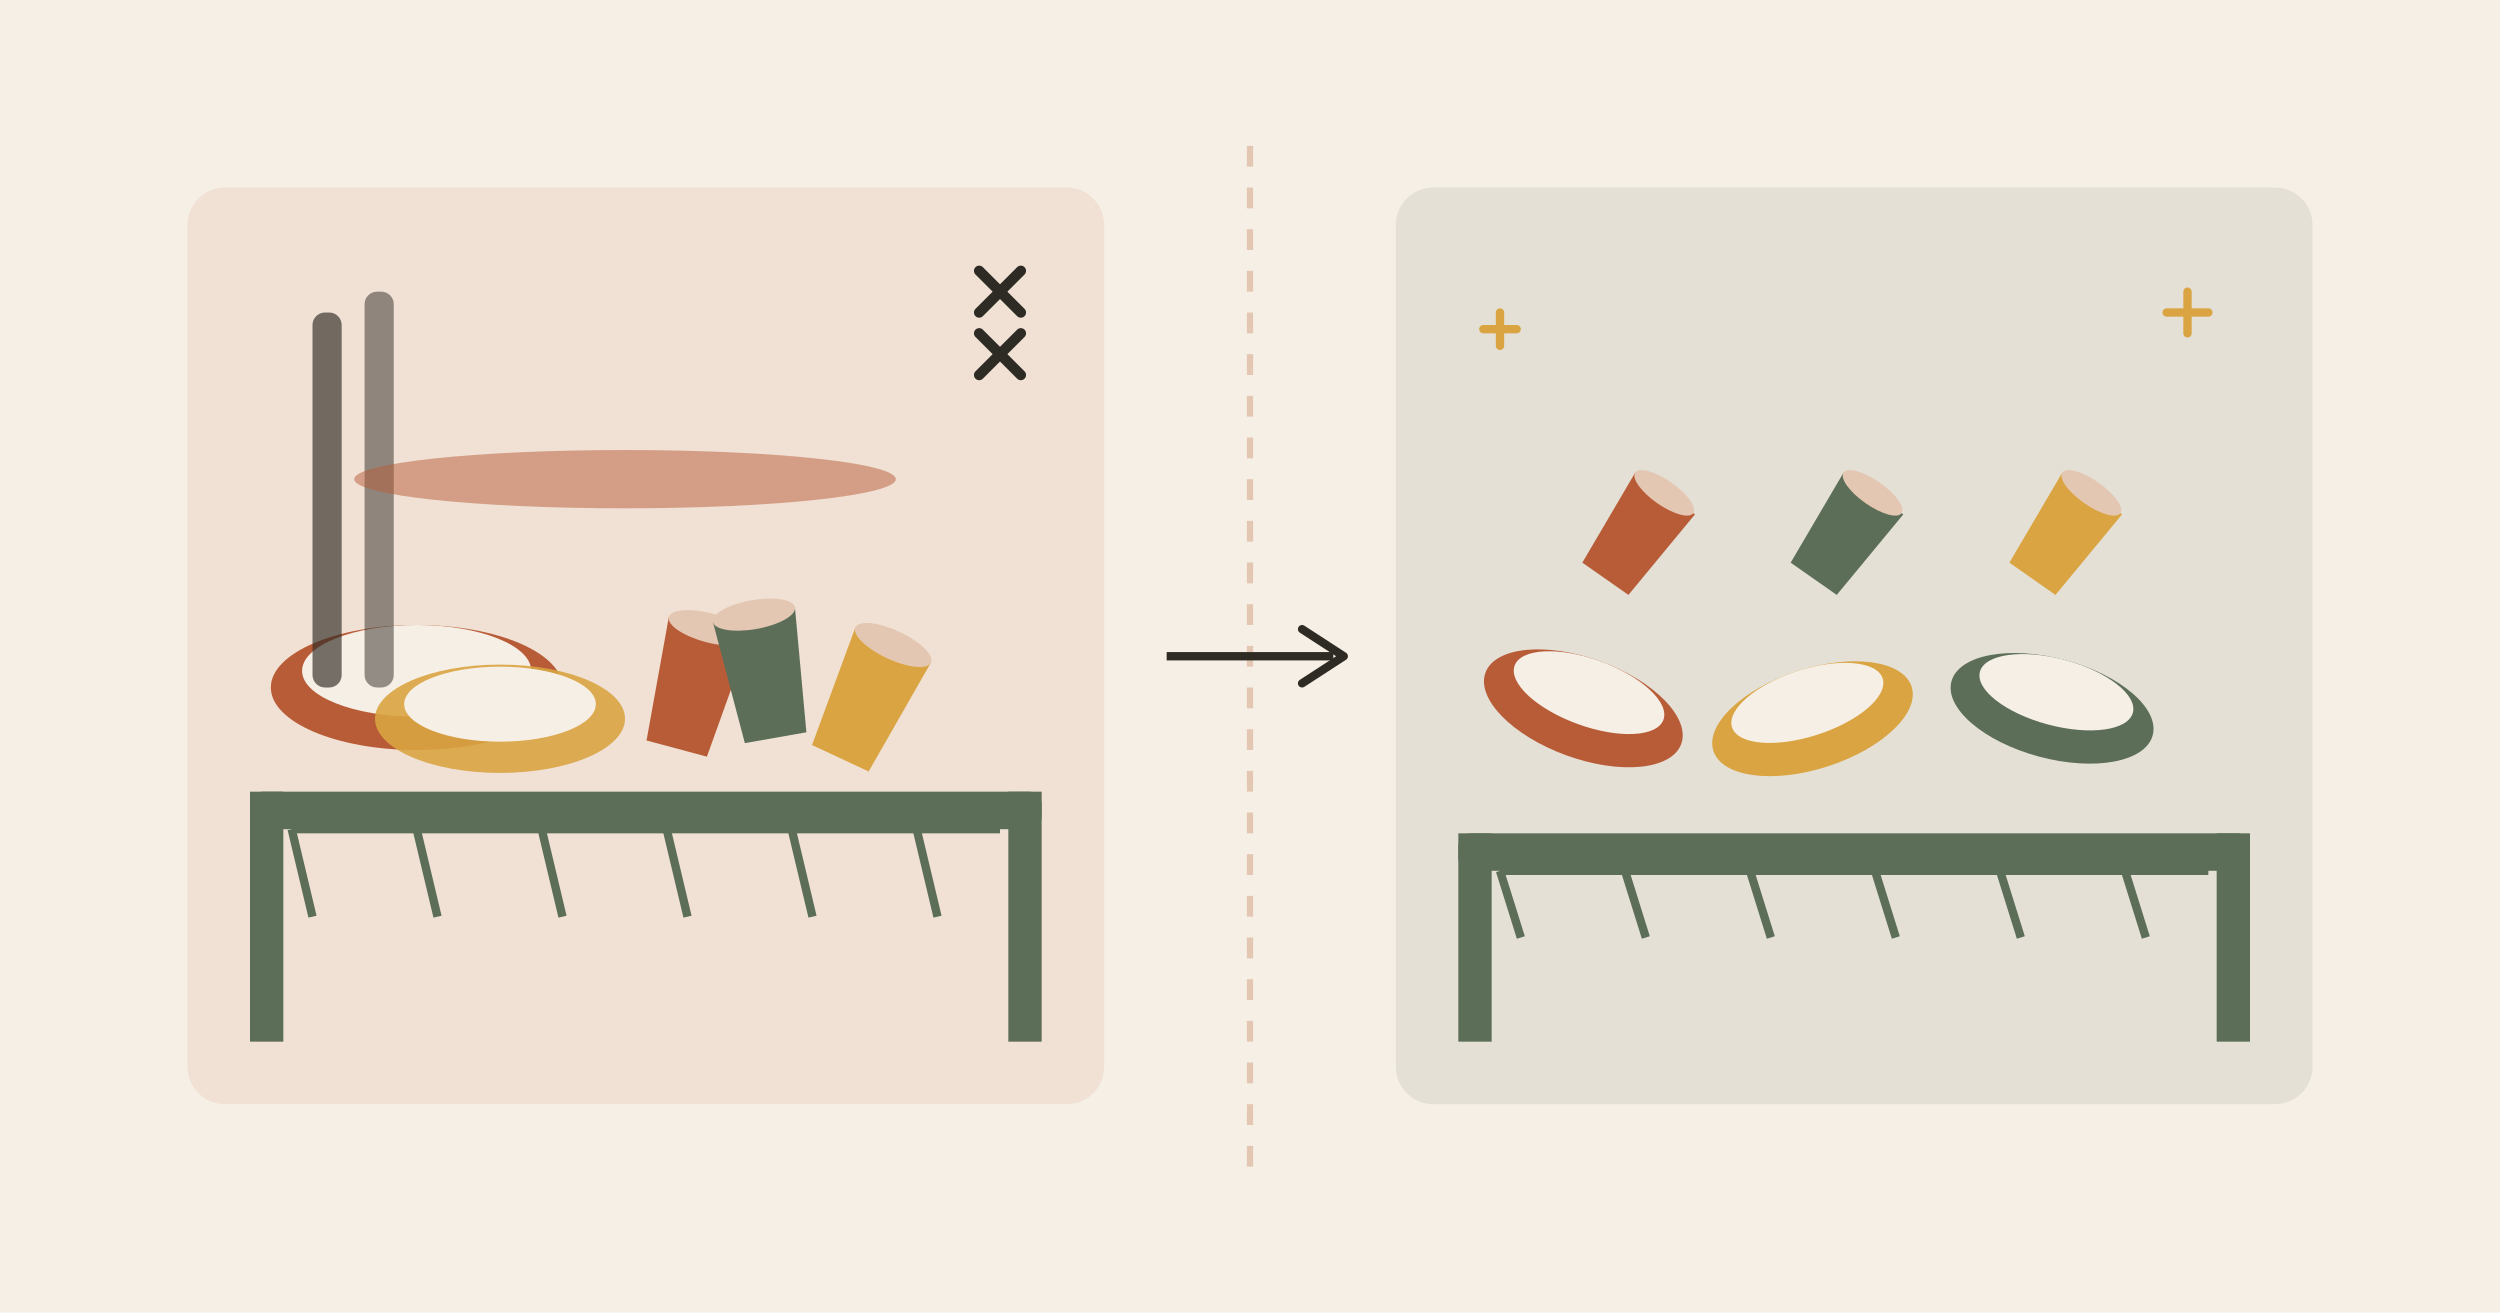
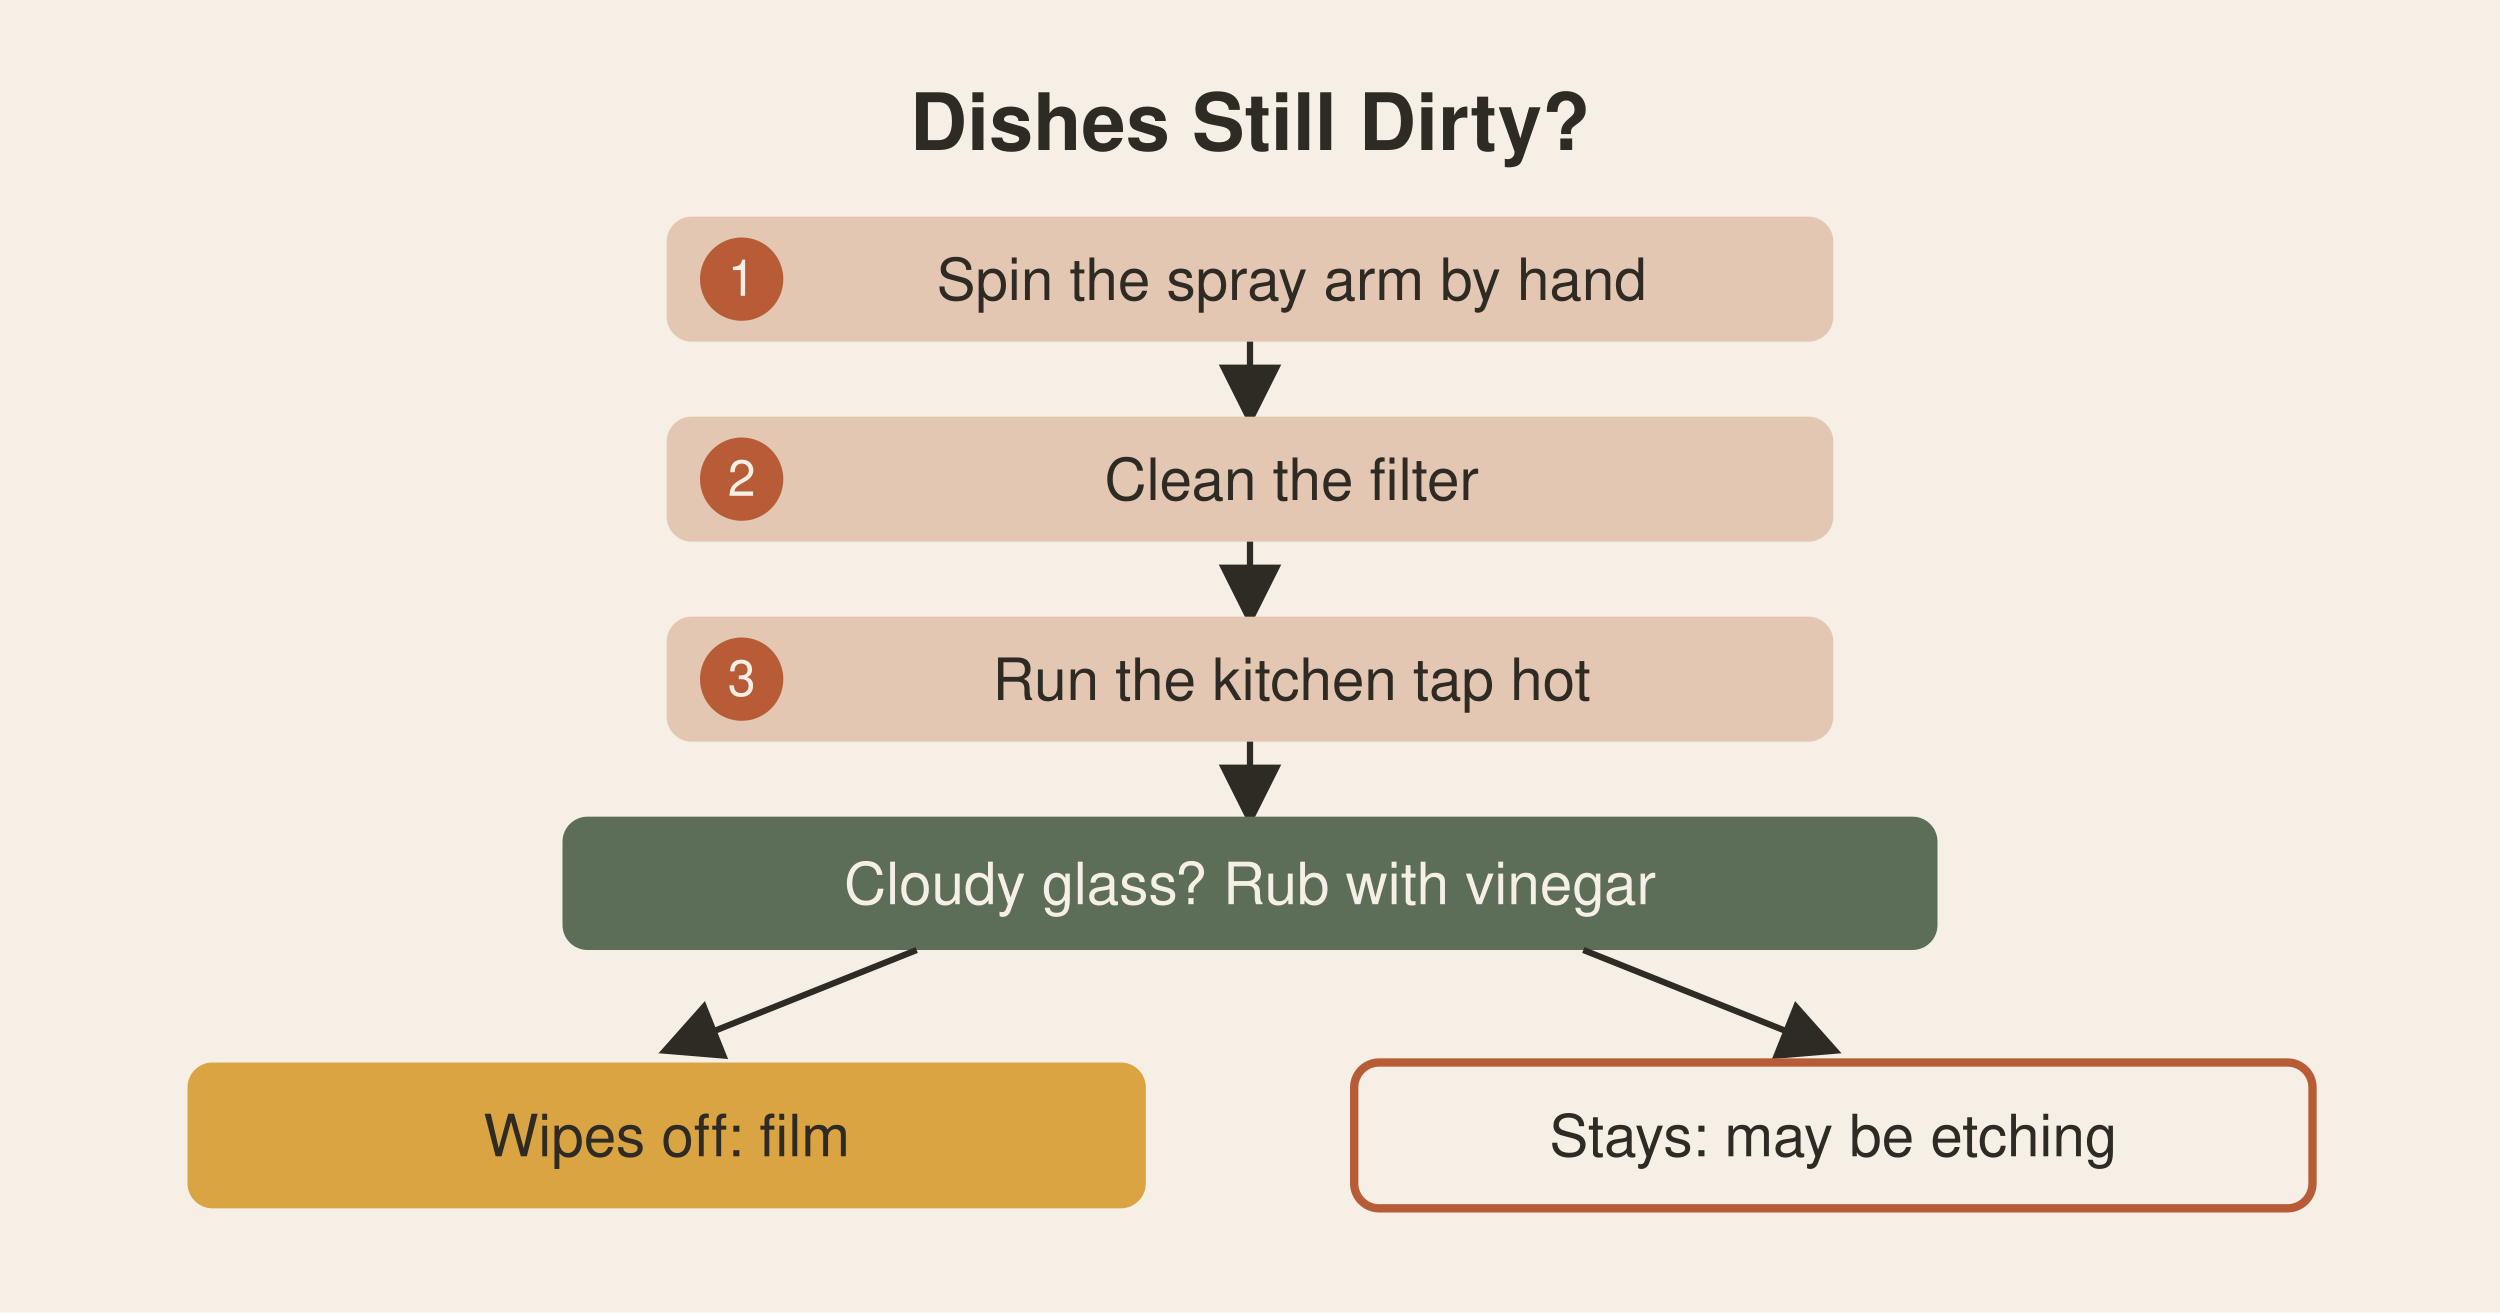
<svg xmlns="http://www.w3.org/2000/svg" viewBox="0 0 1200 630">
  <rect width="1200" height="630" fill="#F6EFE6" />
-   <line x1="600" y1="70" x2="600" y2="560" stroke="#E4C7B2" stroke-width="3" stroke-dasharray="10 10" />
-   <g>
-     <rect x="90" y="90" width="440" height="440" rx="18" fill="#E4C7B2" opacity="0.35" />
-     <rect x="120" y="380" width="380" height="18" rx="6" fill="#5C6E58" />
-     <rect x="120" y="380" width="16" height="120" fill="#5C6E58" />
-     <rect x="484" y="380" width="16" height="120" fill="#5C6E58" />
-     <line x1="140" y1="398" x2="480" y2="398" stroke="#5C6E58" stroke-width="4" />
-     <line x1="140" y1="398" x2="150" y2="440" stroke="#5C6E58" stroke-width="4" />
-     <line x1="200" y1="398" x2="210" y2="440" stroke="#5C6E58" stroke-width="4" />
-     <line x1="260" y1="398" x2="270" y2="440" stroke="#5C6E58" stroke-width="4" />
-     <line x1="320" y1="398" x2="330" y2="440" stroke="#5C6E58" stroke-width="4" />
-     <line x1="380" y1="398" x2="390" y2="440" stroke="#5C6E58" stroke-width="4" />
-     <line x1="440" y1="398" x2="450" y2="440" stroke="#5C6E58" stroke-width="4" />
-     <ellipse cx="200" cy="330" rx="70" ry="30" fill="#B85C38" />
-     <ellipse cx="200" cy="322" rx="55" ry="22" fill="#F6EFE6" />
-     <ellipse cx="240" cy="345" rx="60" ry="26" fill="#D9A441" opacity="0.9" />
-     <ellipse cx="240" cy="338" rx="46" ry="18" fill="#F6EFE6" />
-     <g transform="rotate(15 330 340)">
-       <path d="M310 300 L350 300 L345 360 L315 360 Z" fill="#B85C38" />
-       <ellipse cx="330" cy="300" rx="20" ry="7" fill="#E4C7B2" />
-     </g>
-     <g transform="rotate(-10 365 330)">
-       <path d="M348 295 L388 295 L383 355 L353 355 Z" fill="#5C6E58" />
-       <ellipse cx="368" cy="295" rx="20" ry="7" fill="#E4C7B2" />
-     </g>
-     <g transform="rotate(25 410 345)">
-       <path d="M392 305 L432 305 L427 365 L397 365 Z" fill="#D9A441" />
-       <ellipse cx="412" cy="305" rx="20" ry="7" fill="#E4C7B2" />
-     </g>
-     <rect x="150" y="150" width="14" height="180" rx="6" fill="#2E2A24" opacity="0.65" />
-     <rect x="175" y="140" width="14" height="190" rx="6" fill="#2E2A24" opacity="0.5" />
-     <ellipse cx="300" cy="230" rx="130" ry="14" fill="#B85C38" opacity="0.5" />
-     <g stroke="#2E2A24" stroke-width="5" stroke-linecap="round">
-       <line x1="470" y1="130" x2="490" y2="150" />
-       <line x1="490" y1="130" x2="470" y2="150" />
-       <line x1="470" y1="160" x2="490" y2="180" />
-       <line x1="490" y1="160" x2="470" y2="180" />
-     </g>
-   </g>
-   <g>
-     <rect x="670" y="90" width="440" height="440" rx="18" fill="#5C6E58" opacity="0.12" />
-     <rect x="700" y="400" width="380" height="18" rx="6" fill="#5C6E58" />
-     <rect x="700" y="400" width="16" height="100" fill="#5C6E58" />
-     <rect x="1064" y="400" width="16" height="100" fill="#5C6E58" />
-     <line x1="720" y1="418" x2="1060" y2="418" stroke="#5C6E58" stroke-width="4" />
-     <line x1="720" y1="418" x2="730" y2="450" stroke="#5C6E58" stroke-width="4" />
-     <line x1="780" y1="418" x2="790" y2="450" stroke="#5C6E58" stroke-width="4" />
-     <line x1="840" y1="418" x2="850" y2="450" stroke="#5C6E58" stroke-width="4" />
-     <line x1="900" y1="418" x2="910" y2="450" stroke="#5C6E58" stroke-width="4" />
-     <line x1="960" y1="418" x2="970" y2="450" stroke="#5C6E58" stroke-width="4" />
-     <line x1="1020" y1="418" x2="1030" y2="450" stroke="#5C6E58" stroke-width="4" />
-     <g transform="rotate(20 760 340)">
-       <ellipse cx="760" cy="340" rx="50" ry="24" fill="#B85C38" />
-       <ellipse cx="760" cy="332" rx="38" ry="16" fill="#F6EFE6" />
-     </g>
-     <g transform="rotate(-18 870 345)">
-       <ellipse cx="870" cy="345" rx="50" ry="24" fill="#D9A441" />
-       <ellipse cx="870" cy="337" rx="38" ry="16" fill="#F6EFE6" />
-     </g>
-     <g transform="rotate(15 985 340)">
-       <ellipse cx="985" cy="340" rx="50" ry="24" fill="#5C6E58" />
-       <ellipse cx="985" cy="332" rx="38" ry="16" fill="#F6EFE6" />
-     </g>
-     <g transform="rotate(35 780 260)">
-       <path d="M765 230 L800 230 L796 280 L769 280 Z" fill="#B85C38" />
-       <ellipse cx="782" cy="230" rx="17" ry="6" fill="#E4C7B2" />
-     </g>
-     <g transform="rotate(35 880 260)">
-       <path d="M865 230 L900 230 L896 280 L869 280 Z" fill="#5C6E58" />
-       <ellipse cx="882" cy="230" rx="17" ry="6" fill="#E4C7B2" />
-     </g>
-     <g transform="rotate(35 985 260)">
-       <path d="M970 230 L1005 230 L1001 280 L974 280 Z" fill="#D9A441" />
-       <ellipse cx="987" cy="230" rx="17" ry="6" fill="#E4C7B2" />
-     </g>
-     <g stroke="#D9A441" stroke-width="4" stroke-linecap="round">
-       <line x1="1050" y1="140" x2="1050" y2="160" />
-       <line x1="1040" y1="150" x2="1060" y2="150" />
-     </g>
-     <g stroke="#D9A441" stroke-width="4" stroke-linecap="round">
-       <line x1="720" y1="150" x2="720" y2="166" />
-       <line x1="712" y1="158" x2="728" y2="158" />
-     </g>
-   </g>
-   <g>
-     <path d="M560 315 L640 315" stroke="#2E2A24" stroke-width="4" fill="none" />
-     <path d="M625 302 L645 315 L625 328" stroke="#2E2A24" stroke-width="4" fill="none" stroke-linecap="round" stroke-linejoin="round" />
-   </g>
+   <defs>
+     <marker id="a" markerWidth="10" markerHeight="10" refX="5" refY="5" orient="auto">
+       <path d="M0,0 L10,5 L0,10 z" fill="#2E2A24" />
+     </marker>
+   </defs>
+   <text x="600" y="72" font-family="Helvetica, Arial, sans-serif" font-size="38" font-weight="bold" fill="#2E2A24" text-anchor="middle">Dishes Still Dirty?</text>
+   <rect x="320" y="104" width="560" height="60" rx="12" fill="#E4C7B2" />
+   <circle cx="356" cy="134" r="20" fill="#B85C38" />
+   <text x="356" y="142" font-family="Helvetica, Arial, sans-serif" font-size="24" fill="#F6EFE6" text-anchor="middle">1</text>
+   <text x="620" y="144" font-family="Helvetica, Arial, sans-serif" font-size="28" fill="#2E2A24" text-anchor="middle">Spin the spray arm by hand</text>
+   <line x1="600" y1="164" x2="600" y2="190" stroke="#2E2A24" stroke-width="3" marker-end="url(#a)" />
+   <rect x="320" y="200" width="560" height="60" rx="12" fill="#E4C7B2" />
+   <circle cx="356" cy="230" r="20" fill="#B85C38" />
+   <text x="356" y="238" font-family="Helvetica, Arial, sans-serif" font-size="24" fill="#F6EFE6" text-anchor="middle">2</text>
+   <text x="620" y="240" font-family="Helvetica, Arial, sans-serif" font-size="28" fill="#2E2A24" text-anchor="middle">Clean the filter</text>
+   <line x1="600" y1="260" x2="600" y2="286" stroke="#2E2A24" stroke-width="3" marker-end="url(#a)" />
+   <rect x="320" y="296" width="560" height="60" rx="12" fill="#E4C7B2" />
+   <circle cx="356" cy="326" r="20" fill="#B85C38" />
+   <text x="356" y="334" font-family="Helvetica, Arial, sans-serif" font-size="24" fill="#F6EFE6" text-anchor="middle">3</text>
+   <text x="620" y="336" font-family="Helvetica, Arial, sans-serif" font-size="28" fill="#2E2A24" text-anchor="middle">Run the kitchen tap hot</text>
+   <line x1="600" y1="356" x2="600" y2="382" stroke="#2E2A24" stroke-width="3" marker-end="url(#a)" />
+   <rect x="270" y="392" width="660" height="64" rx="12" fill="#5C6E58" />
+   <text x="600" y="434" font-family="Helvetica, Arial, sans-serif" font-size="28" fill="#F6EFE6" text-anchor="middle">Cloudy glass? Rub with vinegar</text>
+   <line x1="440" y1="456" x2="330" y2="500" stroke="#2E2A24" stroke-width="3" marker-end="url(#a)" />
+   <line x1="760" y1="456" x2="870" y2="500" stroke="#2E2A24" stroke-width="3" marker-end="url(#a)" />
+   <rect x="90" y="510" width="460" height="70" rx="12" fill="#D9A441" />
+   <text x="320" y="555" font-family="Helvetica, Arial, sans-serif" font-size="28" fill="#2E2A24" text-anchor="middle">Wipes off: film</text>
+   <rect x="650" y="510" width="460" height="70" rx="12" fill="#F6EFE6" stroke="#B85C38" stroke-width="4" />
+   <text x="880" y="555" font-family="Helvetica, Arial, sans-serif" font-size="28" fill="#2E2A24" text-anchor="middle">Stays: may be etching</text>
</svg>
